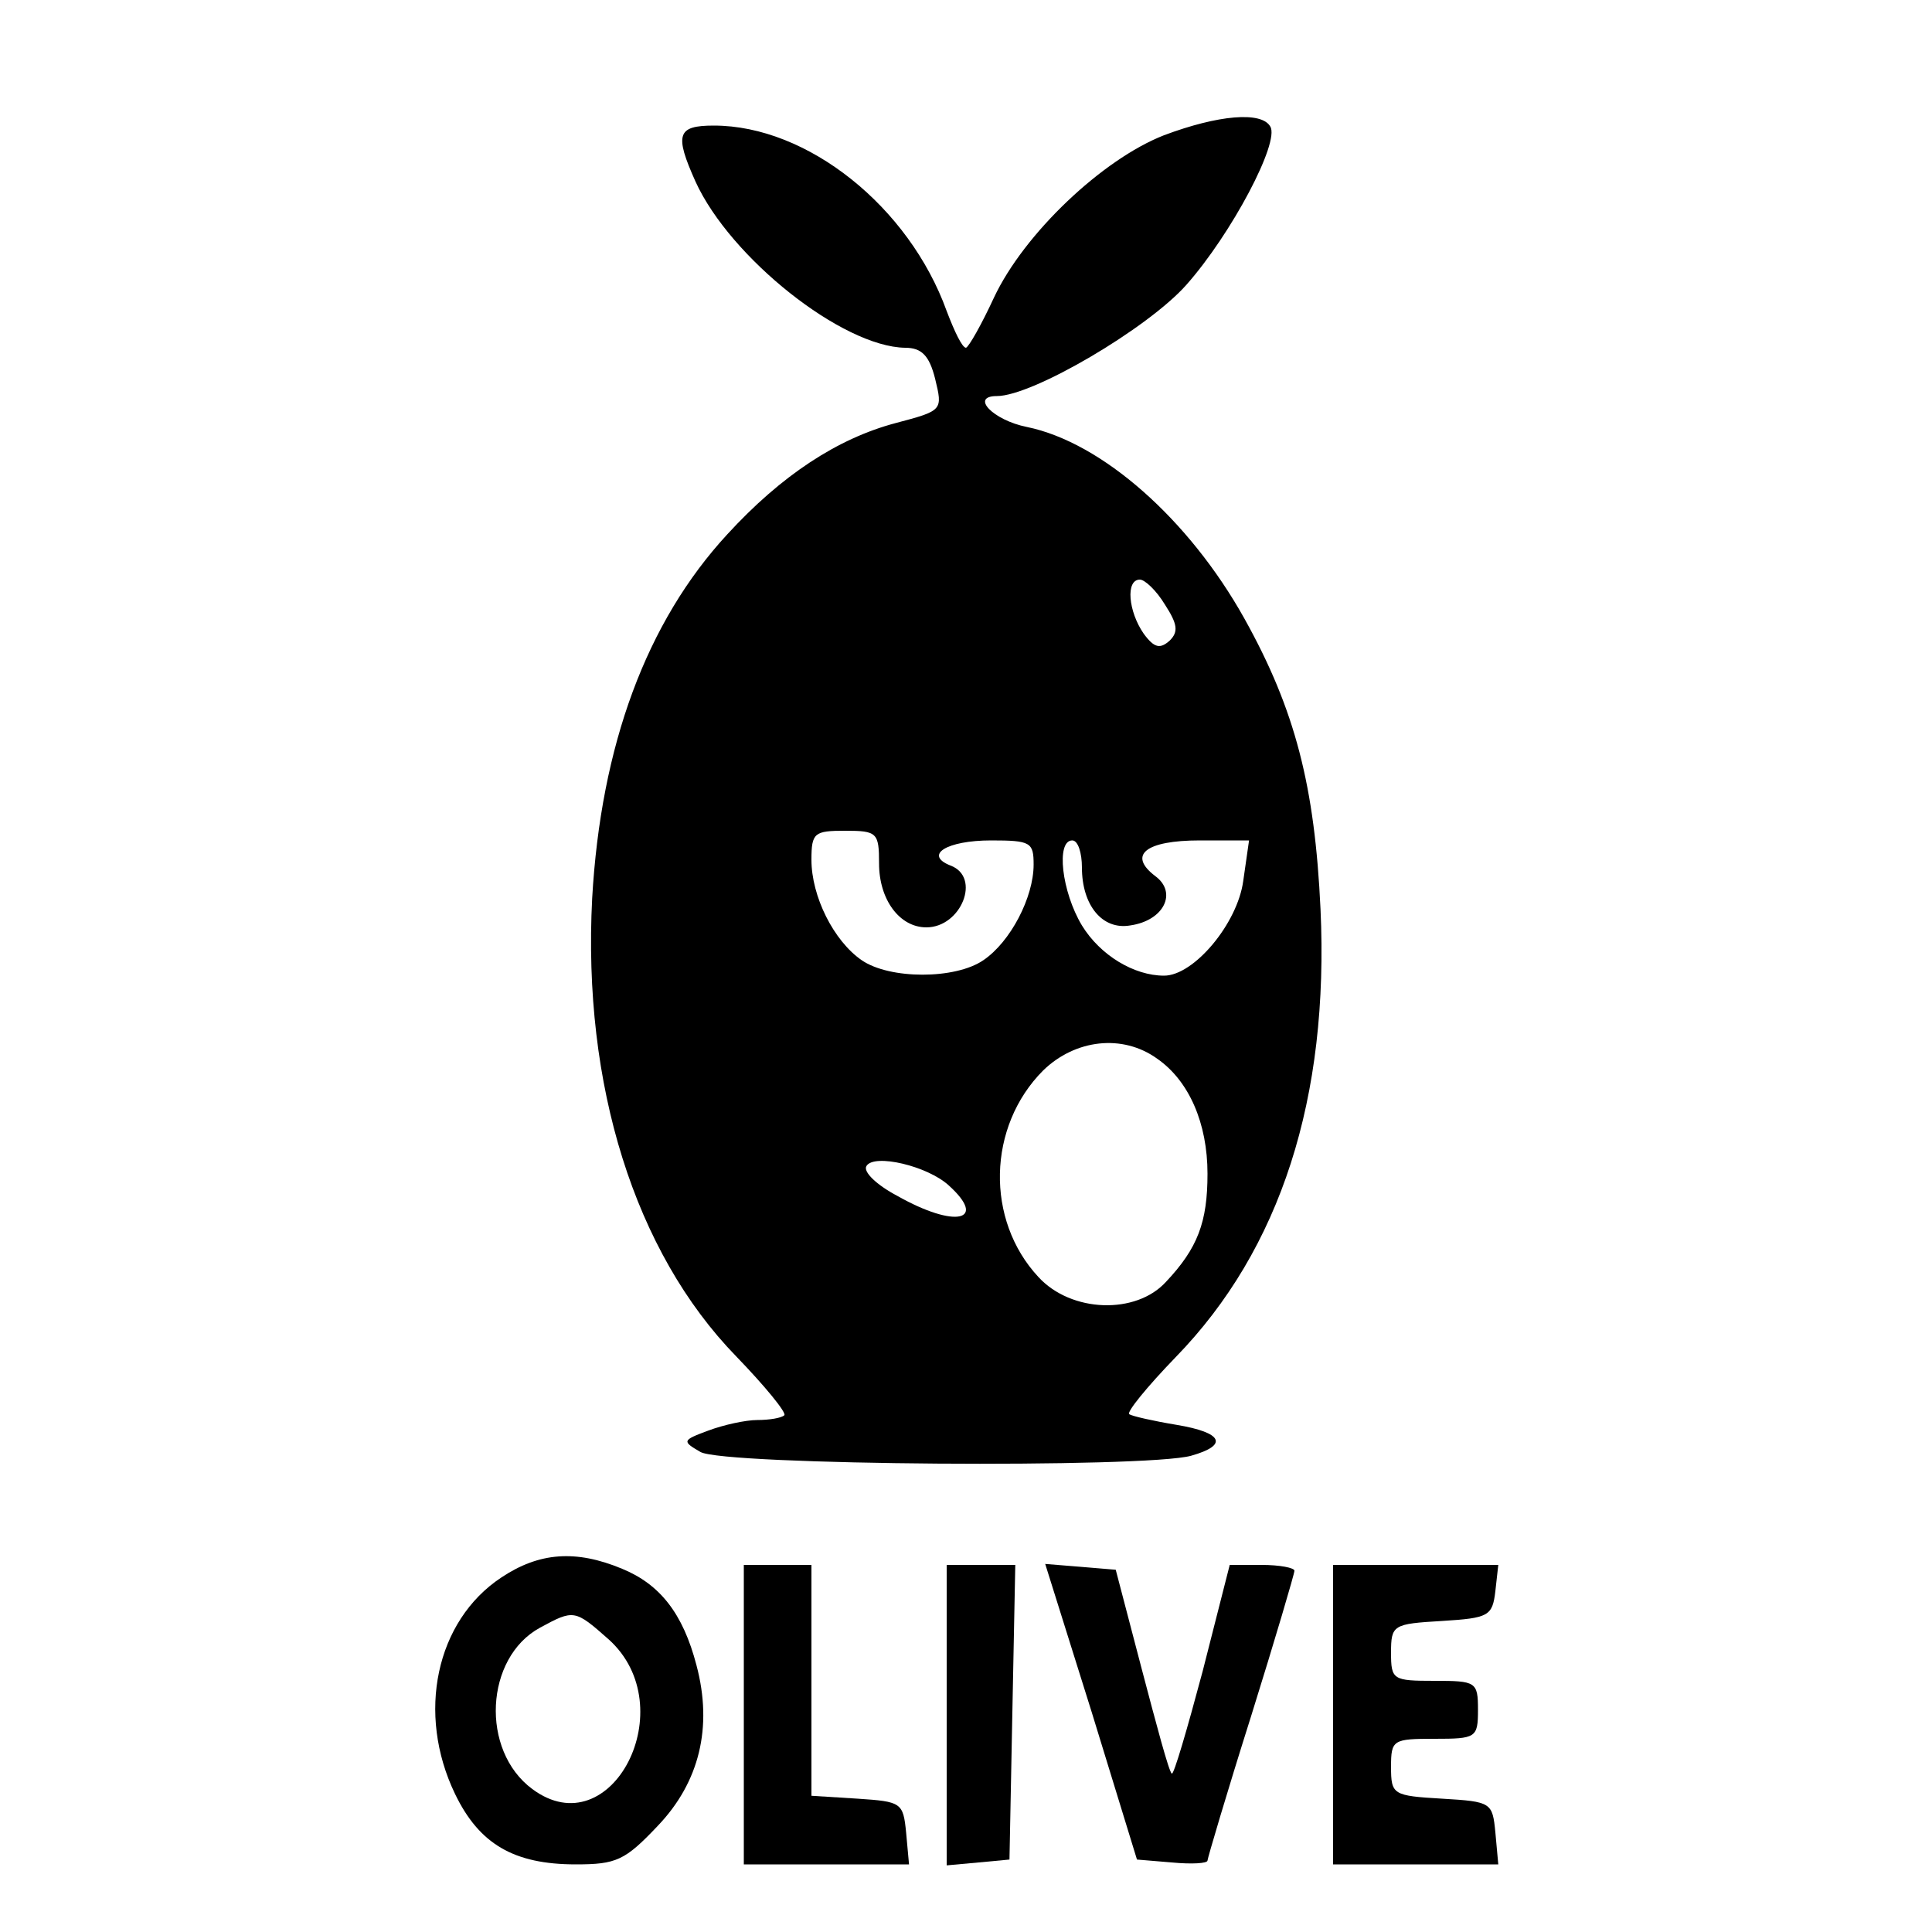
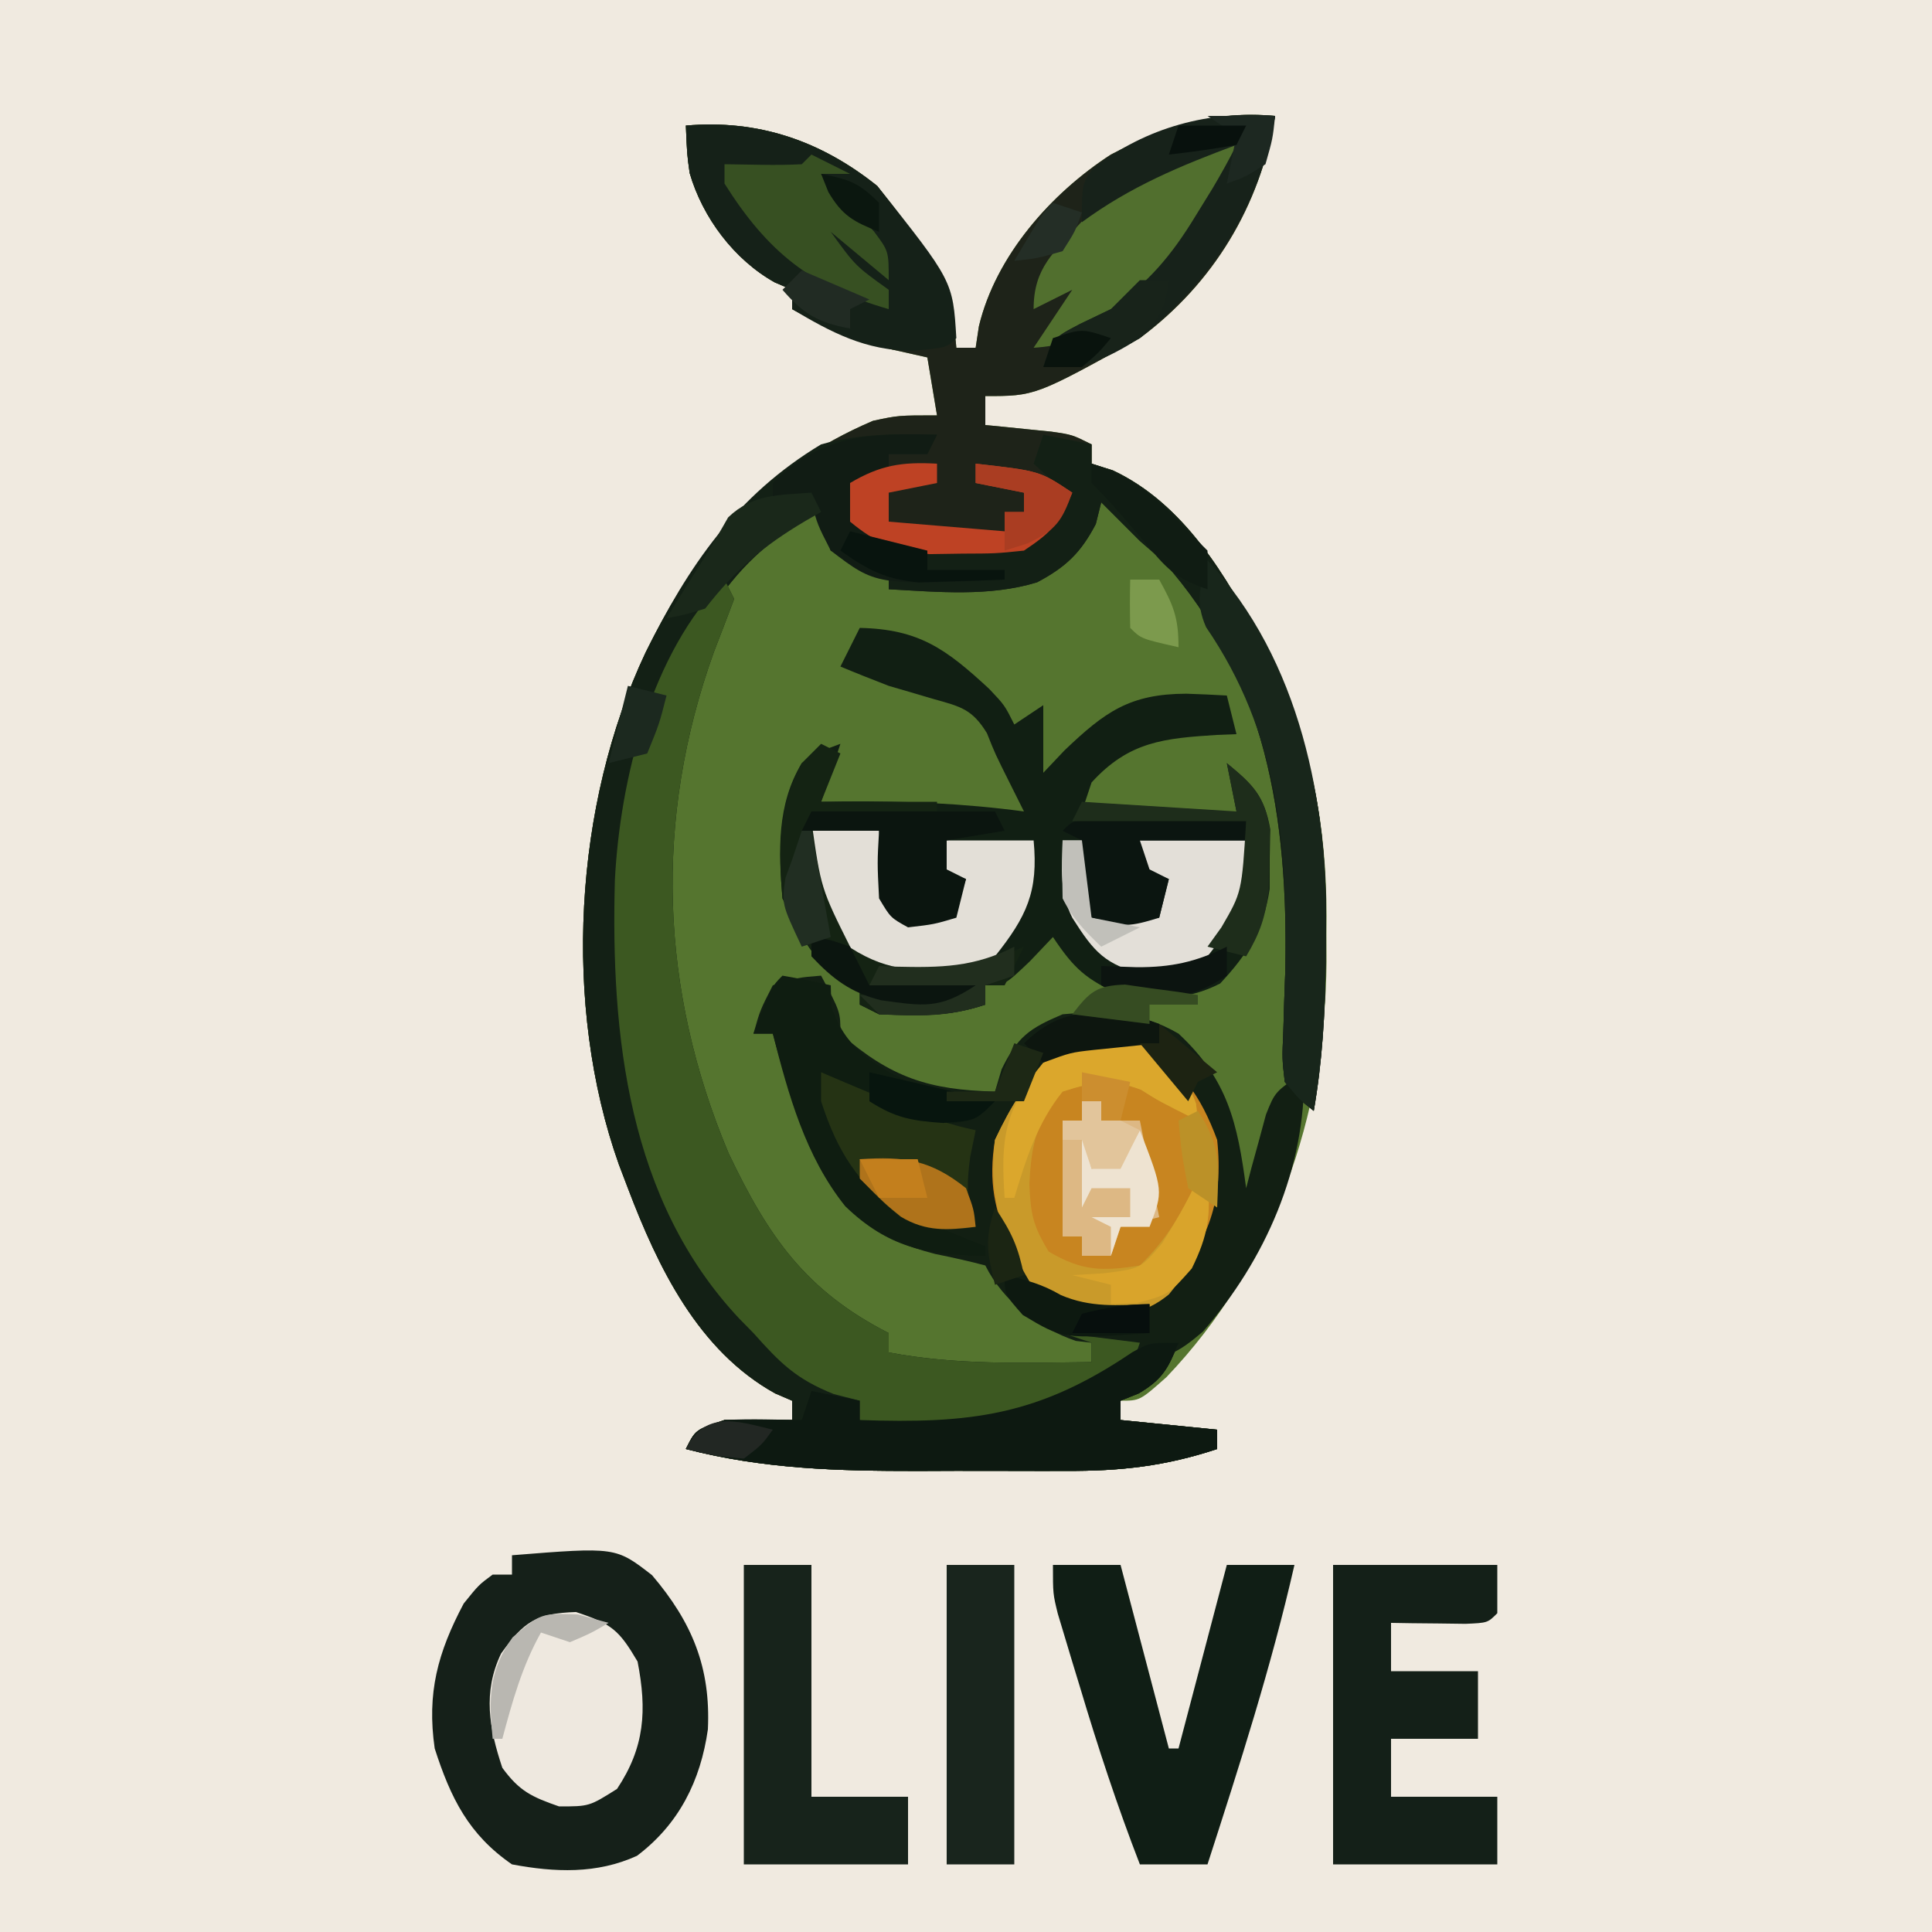
- <svg xmlns="http://www.w3.org/2000/svg" width="200px" height="200px" viewBox="0 0 200 200" version="1.1">
-   <g id="surface1">
-     <path style=" stroke:none;fill-rule:nonzero;fill:rgb(0%,0%,0%);fill-opacity:1;" d="M 120.5 14 C 114.102 16.5 106 24.199 102.898 30.801 C 101.602 33.602 100.301 35.898 100 36 C 99.602 36 98.801 34.301 98 32.199 C 94.102 21.398 83.602 13 73.898 13 C 70.102 13 69.801 13.898 72 18.801 C 75.602 26.699 87.199 35.898 93.699 36 C 95.398 36 96.199 36.801 96.801 39.199 C 97.602 42.5 97.602 42.5 92.699 43.801 C 86.699 45.398 80.898 49.199 75.301 55.301 C 66.898 64.398 62.199 77.199 61.301 93 C 60.301 112.301 65.699 129.602 76.199 140.398 C 79.199 143.5 81.398 146.199 81.199 146.5 C 80.898 146.801 79.602 147 78.398 147 C 77.199 147 74.898 147.5 73.301 148.102 C 70.602 149.102 70.602 149.199 72.5 150.301 C 74.801 151.699 118.602 152 123.301 150.699 C 127.199 149.602 126.602 148.301 121.801 147.5 C 119.398 147.102 117.199 146.602 116.898 146.398 C 116.602 146.199 118.699 143.602 121.699 140.5 C 132.602 129.301 137.602 113.602 136.699 94.102 C 136.102 81.398 134.102 73.5 128.801 64 C 123.102 53.801 114.102 45.801 106.301 44.199 C 102.801 43.5 100.398 41 103.199 41 C 106.898 41 118.801 34 122.801 29.5 C 127.5 24.199 132.5 14.699 131.5 13.102 C 130.602 11.5 126.102 11.898 120.5 14 Z M 120.602 62.602 C 121.898 64.602 122 65.398 121.102 66.301 C 120.102 67.199 119.5 67.102 118.398 65.602 C 116.801 63.301 116.5 60 118 60 C 118.5 60 119.699 61.102 120.602 62.602 Z M 91 89.398 C 91 93.102 93.102 96 95.898 96 C 99.5 96 101.602 90.801 98.398 89.602 C 95.602 88.5 98 87 102.602 87 C 106.699 87 107 87.199 107 89.5 C 107 92.898 104.602 97.5 101.801 99.398 C 98.898 101.398 92.102 101.398 89.199 99.398 C 86.301 97.398 84 92.801 84 89 C 84 86.199 84.301 86 87.5 86 C 90.801 86 91 86.199 91 89.398 Z M 112 89.801 C 112 93.699 114.102 96.301 117 95.801 C 120.5 95.301 121.898 92.398 119.602 90.699 C 116.699 88.5 118.602 87 124.199 87 L 129.301 87 L 128.699 91.199 C 128.102 95.602 123.602 101 120.5 101 C 117.398 101 113.898 98.898 112 95.801 C 109.898 92.301 109.301 87 111 87 C 111.602 87 112 88.301 112 89.801 Z M 119.801 109.602 C 123.102 111.898 125 116.301 125 121.5 C 125 126.5 124 129.199 120.699 132.699 C 117.602 136.102 110.898 135.898 107.5 132.199 C 102 126.301 102.199 116.602 108 110.801 C 111.301 107.602 116.199 107 119.801 109.602 Z M 98.199 122.699 C 102.301 126.398 98.898 127.199 92.898 123.801 C 90.801 122.699 89.301 121.301 89.699 120.699 C 90.5 119.398 96 120.699 98.199 122.699 Z M 98.199 122.699 " />
-     <path style=" stroke:none;fill-rule:nonzero;fill:rgb(0%,0%,0%);fill-opacity:1;" d="M 51.898 163.301 C 45.102 167.801 43.102 177.398 47.102 185.699 C 49.602 190.898 53.199 193 59.602 193 C 63.801 193 64.699 192.602 68.102 189 C 72.398 184.5 73.801 178.801 72.102 172.398 C 70.699 167 68.301 164 64.398 162.398 C 59.602 160.398 55.801 160.699 51.898 163.301 Z M 63 169.699 C 70.801 176.699 63.301 191.301 55.102 185.199 C 49.699 181.199 50.199 171.602 55.898 168.5 C 59.398 166.602 59.5 166.602 63 169.699 Z M 63 169.699 " />
-     <path style=" stroke:none;fill-rule:nonzero;fill:rgb(0%,0%,0%);fill-opacity:1;" d="M 77 177.5 L 77 193 L 94.102 193 L 93.801 189.699 C 93.5 186.602 93.301 186.5 88.801 186.199 L 84 185.898 L 84 162 L 77 162 Z M 77 177.5 " />
-     <path style=" stroke:none;fill-rule:nonzero;fill:rgb(0%,0%,0%);fill-opacity:1;" d="M 98 177.602 L 98 193.102 L 101.301 192.801 L 104.5 192.5 L 104.801 177.199 L 105.102 162 L 98 162 Z M 98 177.602 " />
-     <path style=" stroke:none;fill-rule:nonzero;fill:rgb(0%,0%,0%);fill-opacity:1;" d="M 113 177.199 L 117.699 192.5 L 121.301 192.801 C 123.398 193 125 192.898 125 192.602 C 125 192.398 127 185.602 129.5 177.699 C 132 169.699 134 162.898 134 162.602 C 134 162.301 132.5 162 130.602 162 L 127.301 162 L 124.5 173 C 122.898 179 121.5 183.801 121.301 183.602 C 121 183.398 119.699 178.5 118.199 172.801 L 115.5 162.5 L 111.898 162.199 L 108.199 161.898 Z M 113 177.199 " />
-     <path style=" stroke:none;fill-rule:nonzero;fill:rgb(0%,0%,0%);fill-opacity:1;" d="M 138 177.5 L 138 193 L 155.102 193 L 154.801 189.699 C 154.5 186.602 154.398 186.5 149.301 186.199 C 144.199 185.898 144 185.801 144 182.898 C 144 180.102 144.199 180 148.5 180 C 152.801 180 153 179.898 153 177 C 153 174.102 152.801 174 148.5 174 C 144.199 174 144 173.898 144 171.102 C 144 168.199 144.199 168.102 149.301 167.801 C 154.102 167.5 154.5 167.301 154.801 164.699 L 155.102 162 L 138 162 Z M 138 177.5 " />
-   </g>
+ <svg xmlns="http://www.w3.org/2000/svg" version="1.1" width="200" height="200">
+   <path d="M0 0 C66 0 132 0 200 0 C200 66 200 132 200 200 C134 200 68 200 0 200 C0 134 0 68 0 0 Z " fill="#F0EAE0" transform="translate(0,0)" />
+   <path d="M0 0 C-1.577 9.347 -6.387 17.335 -14 23 C-24.833 29 -24.833 29 -30 29 C-30 29.99 -30 30.98 -30 32 C-29.06 32.091 -29.06 32.091 -28.102 32.184 C-27.284 32.267 -26.467 32.351 -25.625 32.438 C-24.813 32.519 -24.001 32.6 -23.164 32.684 C-21 33 -21 33 -19 34 C-19 34.66 -19 35.32 -19 36 C-18.278 36.227 -17.556 36.454 -16.812 36.688 C-9.51 40.096 -4.949 47.664 -1.438 54.625 C-0.859 55.752 -0.28 56.878 0.316 58.039 C4.256 66.737 5.471 75.144 5.312 84.625 C5.316 85.597 5.319 86.569 5.322 87.57 C5.205 103.445 -0.174 118.975 -11.25 130.562 C-14 133 -14 133 -16 133 C-16 133.66 -16 134.32 -16 135 C-12.7 135.33 -9.4 135.66 -6 136 C-6 136.66 -6 137.32 -6 138 C-11.358 139.78 -16.018 140.295 -21.645 140.266 C-22.454 140.268 -23.264 140.269 -24.099 140.271 C-25.804 140.273 -27.509 140.269 -29.214 140.261 C-31.795 140.25 -34.375 140.261 -36.955 140.273 C-45.225 140.279 -52.939 140.088 -61 138 C-60 136 -60 136 -57 135 C-54.667 134.96 -52.333 134.956 -50 135 C-50 134.34 -50 133.68 -50 133 C-50.579 132.751 -51.158 132.502 -51.754 132.246 C-59.74 127.816 -63.887 119.191 -67 111 C-67.308 110.19 -67.616 109.381 -67.934 108.547 C-73.794 92.06 -72.59 71.265 -65.172 55.555 C-59.773 44.635 -53.182 36.485 -41.625 31.562 C-39 31 -39 31 -35 31 C-35.495 28.03 -35.495 28.03 -36 25 C-37.196 24.732 -38.392 24.464 -39.625 24.188 C-43.379 23.259 -46.601 21.87 -50 20 C-50 19.34 -50 18.68 -50 18 C-50.891 17.619 -50.891 17.619 -51.801 17.23 C-55.997 14.882 -59.262 10.539 -60.605 5.918 C-60.875 4 -60.875 4 -61 1 C-53.525 0.35 -47.054 2.556 -41.188 7.25 C-37.011 12.501 -33.517 17.109 -33 24 C-32.34 24 -31.68 24 -31 24 C-30.889 23.267 -30.778 22.533 -30.664 21.777 C-28.921 14.487 -23.207 8.02 -17 4 C-11.31 1.054 -6.408 -0.557 0 0 Z " fill="#55752F" transform="translate(132,12)" />
+   <path d="M0 0 C-1.577 9.347 -6.387 17.335 -14 23 C-24.833 29 -24.833 29 -30 29 C-30 29.99 -30 30.98 -30 32 C-29.06 32.091 -29.06 32.091 -28.102 32.184 C-27.284 32.267 -26.467 32.351 -25.625 32.438 C-24.813 32.519 -24.001 32.6 -23.164 32.684 C-21 33 -21 33 -19 34 C-19 34.66 -19 35.32 -19 36 C-18.278 36.227 -17.556 36.454 -16.812 36.688 C-9.51 40.096 -4.949 47.664 -1.438 54.625 C-0.859 55.752 -0.28 56.878 0.316 58.039 C4.284 66.803 5.452 75.2 5.25 84.75 C5.245 85.739 5.24 86.727 5.234 87.746 C5.179 92.924 4.884 97.897 4 103 C2.51 101.827 2.51 101.827 1 100 C0.723 97.603 0.723 97.603 0.848 94.766 C0.878 93.724 0.909 92.682 0.941 91.608 C0.981 90.5 1.021 89.392 1.062 88.25 C1.331 72.703 -0.852 58.118 -11.625 46.062 C-12.409 45.382 -13.193 44.701 -14 44 C-15.333 42.667 -16.667 41.333 -18 40 C-18.278 41.114 -18.278 41.114 -18.562 42.25 C-20.125 45.238 -21.667 46.705 -24.648 48.285 C-29.608 49.793 -34.877 49.277 -40 49 C-40 48.34 -40 47.68 -40 47 C-40.969 46.752 -41.939 46.505 -42.938 46.25 C-44.453 45.631 -44.453 45.631 -46 45 C-46.691 42.922 -46.691 42.922 -47 41 C-56.671 45.49 -60.423 53.906 -64.391 63.289 C-69.883 79.497 -68.464 98.664 -61.574 114.219 C-60.17 116.918 -58.673 119.46 -57 122 C-56.611 122.603 -56.221 123.207 -55.82 123.828 C-52.516 128.341 -47.899 130.588 -43 133 C-43 133.66 -43 134.32 -43 135 C-31.518 135.399 -24.491 134.561 -14.797 127.988 C-13 127 -13 127 -10 127 C-11.049 129.622 -11.649 130.794 -14.125 132.25 C-14.744 132.498 -15.363 132.745 -16 133 C-16 133.66 -16 134.32 -16 135 C-12.7 135.33 -9.4 135.66 -6 136 C-6 136.66 -6 137.32 -6 138 C-11.358 139.78 -16.018 140.295 -21.645 140.266 C-22.454 140.268 -23.264 140.269 -24.099 140.271 C-25.804 140.273 -27.509 140.269 -29.214 140.261 C-31.795 140.25 -34.375 140.261 -36.955 140.273 C-45.225 140.279 -52.939 140.088 -61 138 C-60 136 -60 136 -57 135 C-54.667 134.96 -52.333 134.956 -50 135 C-50 134.34 -50 133.68 -50 133 C-50.579 132.751 -51.158 132.502 -51.754 132.246 C-59.74 127.816 -63.887 119.191 -67 111 C-67.308 110.19 -67.616 109.381 -67.934 108.547 C-73.794 92.06 -72.59 71.265 -65.172 55.555 C-59.773 44.635 -53.182 36.485 -41.625 31.562 C-39 31 -39 31 -35 31 C-35.495 28.03 -35.495 28.03 -36 25 C-37.196 24.732 -38.392 24.464 -39.625 24.188 C-43.379 23.259 -46.601 21.87 -50 20 C-50 19.34 -50 18.68 -50 18 C-50.891 17.619 -50.891 17.619 -51.801 17.23 C-55.997 14.882 -59.262 10.539 -60.605 5.918 C-60.875 4 -60.875 4 -61 1 C-53.525 0.35 -47.054 2.556 -41.188 7.25 C-37.011 12.501 -33.517 17.109 -33 24 C-32.34 24 -31.68 24 -31 24 C-30.889 23.267 -30.778 22.533 -30.664 21.777 C-28.921 14.487 -23.207 8.02 -17 4 C-11.31 1.054 -6.408 -0.557 0 0 Z " fill="#1E2319" transform="translate(132,12)" />
+   <path d="M0 0 C0.33 0.66 0.66 1.32 1 2 C0.308 3.835 -0.388 5.668 -1.098 7.496 C-7.334 24.801 -6.685 42.495 0.426 59.387 C4.529 68.006 8.404 73.618 17 78 C17 78.66 17 79.32 17 80 C23.968 81.327 30.93 81.088 38 81 C38 80.34 38 79.68 38 79 C37.464 78.938 36.928 78.876 36.375 78.812 C32.47 77.477 28.868 74.737 27 71 C25.285 70.547 23.552 70.162 21.812 69.812 C15.956 68.301 13.104 66.145 10 61 C7.73 56.461 6.296 51.883 5 47 C4.34 47 3.68 47 3 47 C3.688 44.562 3.688 44.562 5 42 C7.625 41.188 7.625 41.188 10 41 C12 44.75 12 44.75 12 47 C17.205 51.541 21.142 52.829 28 53 C28.227 52.237 28.454 51.474 28.688 50.688 C30.334 47.316 31.559 46.453 35 45 C39.503 44.598 43.055 44.716 47 47 C52.088 51.733 53.102 56.222 54 63 C54.182 62.301 54.364 61.603 54.551 60.883 C54.802 59.973 55.054 59.063 55.312 58.125 C55.556 57.22 55.8 56.315 56.051 55.383 C57 53 57 53 60 51 C60.161 60.957 56.014 70.386 49.516 77.855 C47.034 79.971 46.068 80.425 43 81 C41.307 81.955 39.641 82.959 38 84 C32.715 87.352 29.187 88.14 22.938 88.125 C21.895 88.128 20.852 88.13 19.777 88.133 C17 88 17 88 14 87 C14 86.34 14 85.68 14 85 C13.113 84.773 12.226 84.546 11.312 84.312 C7.44 82.778 5.758 81.103 3 78 C2.515 77.506 2.031 77.013 1.531 76.504 C-9.985 64.253 -11.787 47.177 -11.348 31.105 C-10.811 20.701 -7.607 7.607 0 0 Z " fill="#121F13" transform="translate(75,60)" />
+   <path d="M0 0 C6.139 0.128 8.936 2.182 13.398 6.309 C15 8 15 8 16 10 C16.99 9.34 17.98 8.68 19 8 C19 10.31 19 12.62 19 15 C19.722 14.237 20.444 13.474 21.188 12.688 C25.39 8.672 27.961 6.831 33.812 6.812 C35.209 6.86 36.605 6.918 38 7 C38.495 8.98 38.495 8.98 39 11 C38.004 11.039 38.004 11.039 36.988 11.078 C31.514 11.43 27.883 11.741 24 16 C23.67 16.99 23.34 17.98 23 19 C28.28 19 33.56 19 39 19 C38.67 17.35 38.34 15.7 38 14 C40.671 16.205 41.89 17.37 42.496 20.84 C42.477 21.862 42.457 22.884 42.438 23.938 C42.436 24.957 42.435 25.977 42.434 27.027 C41.831 31.157 40.124 33.792 37.312 36.812 C33.92 38.554 30.692 38.551 27 38 C23.414 36.363 22.207 35.31 20 32 C19.216 32.825 18.433 33.65 17.625 34.5 C15 37 15 37 13 37 C13 37.66 13 38.32 13 39 C9.108 40.297 6.106 40.13 2 40 C1.34 39.67 0.68 39.34 0 39 C0 38.34 0 37.68 0 37 C-0.598 36.773 -1.196 36.546 -1.812 36.312 C-5.128 34.323 -6.314 31.373 -8 28 C-8.411 23.133 -8.597 18.286 -6 14 C-3.875 12.688 -3.875 12.688 -2 12 C-2.66 13.98 -3.32 15.96 -4 18 C-3.238 17.988 -2.476 17.977 -1.691 17.965 C4.638 17.91 10.726 18.163 17 19 C16.546 18.093 16.093 17.185 15.625 16.25 C14 13 14 13 13.168 10.898 C11.641 8.416 10.459 8.148 7.688 7.375 C6.489 7.021 6.489 7.021 5.266 6.66 C4.518 6.442 3.77 6.224 3 6 C1.326 5.351 -0.345 4.694 -2 4 C-1.34 2.68 -0.68 1.36 0 0 Z " fill="#111F13" transform="translate(89,65)" />
+   <path d="M0 0 C-0.33 0.66 -0.66 1.32 -1 2 C-2.32 2 -3.64 2 -5 2 C-5 2.66 -5 3.32 -5 4 C-6.32 4.33 -7.64 4.66 -9 5 C-8.219 7.496 -8.219 7.496 -7 10 C-3.68 11.107 -1.057 11.202 2.438 11.25 C3.571 11.276 4.704 11.302 5.871 11.328 C9.252 10.974 10.632 10.397 13 8 C13.226 5.876 13.226 5.876 11.5 4.375 C11.005 3.921 10.51 3.467 10 3 C10.33 2.01 10.66 1.02 11 0 C13.475 0.495 13.475 0.495 16 1 C16 1.66 16 2.32 16 3 C16.722 3.227 17.444 3.454 18.188 3.688 C25.49 7.096 30.051 14.664 33.562 21.625 C34.141 22.752 34.72 23.878 35.316 25.039 C39.284 33.803 40.452 42.2 40.25 51.75 C40.245 52.739 40.24 53.727 40.234 54.746 C40.179 59.924 39.884 64.897 39 70 C37.51 68.827 37.51 68.827 36 67 C35.723 64.603 35.723 64.603 35.848 61.766 C35.878 60.724 35.909 59.682 35.941 58.608 C35.981 57.5 36.021 56.392 36.062 55.25 C36.331 39.703 34.148 25.118 23.375 13.062 C22.591 12.382 21.808 11.701 21 11 C19.667 9.667 18.333 8.333 17 7 C16.722 8.114 16.722 8.114 16.438 9.25 C14.875 12.238 13.333 13.705 10.352 15.285 C5.392 16.793 0.123 16.277 -5 16 C-5 15.34 -5 14.68 -5 14 C-5.969 13.752 -6.939 13.505 -7.938 13.25 C-8.948 12.838 -9.959 12.425 -11 12 C-11.691 9.922 -11.691 9.922 -12 8 C-21.671 12.49 -25.423 20.906 -29.391 30.289 C-34.883 46.497 -33.464 65.664 -26.574 81.219 C-25.17 83.918 -23.673 86.46 -22 89 C-21.611 89.603 -21.221 90.207 -20.82 90.828 C-17.516 95.341 -12.899 97.588 -8 100 C-8 100.66 -8 101.32 -8 102 C3.482 102.399 10.509 101.561 20.203 94.988 C22 94 22 94 25 94 C23.951 96.622 23.351 97.794 20.875 99.25 C20.256 99.498 19.637 99.745 19 100 C19 100.66 19 101.32 19 102 C22.3 102.33 25.6 102.66 29 103 C29 103.66 29 104.32 29 105 C23.642 106.78 18.982 107.295 13.355 107.266 C12.546 107.268 11.736 107.269 10.901 107.271 C9.196 107.273 7.491 107.269 5.786 107.261 C3.205 107.25 0.625 107.261 -1.955 107.273 C-10.225 107.279 -17.939 107.088 -26 105 C-25 103 -25 103 -22 102 C-19.667 101.96 -17.333 101.956 -15 102 C-15 101.34 -15 100.68 -15 100 C-15.579 99.751 -16.158 99.502 -16.754 99.246 C-24.74 94.816 -28.887 86.191 -32 78 C-32.308 77.19 -32.616 76.381 -32.934 75.547 C-38.794 59.06 -37.59 38.265 -30.172 22.555 C-25.744 13.598 -20.765 6.273 -12 1 C-7.98 -0.126 -4.163 -0.099 0 0 Z " fill="#132015" transform="translate(97,45)" />
+   <path d="M0 0 C10.737 -0.86 10.737 -0.86 14.5 2.062 C18.661 6.951 20.578 11.633 20.281 18.02 C19.525 23.345 17.288 27.834 12.941 31.113 C8.776 33.016 4.427 32.831 0 32 C-4.486 28.916 -6.349 25.127 -8 20 C-8.826 14.263 -7.688 10.077 -5 5 C-3.438 3.062 -3.438 3.062 -2 2 C-1.34 2 -0.68 2 0 2 C0 1.34 0 0.68 0 0 Z " fill="#152019" transform="translate(53,161)" />
+   <path d="M0 0 C0.33 0.66 0.66 1.32 1 2 C0.308 3.835 -0.388 5.668 -1.098 7.496 C-7.334 24.801 -6.685 42.495 0.426 59.387 C4.529 68.006 8.404 73.618 17 78 C17 78.66 17 79.32 17 80 C23.968 81.327 30.93 81.088 38 81 C38 80.34 38 79.68 38 79 C37.01 78.67 36.02 78.34 35 78 C37.64 78.33 40.28 78.66 43 79 C41.79 82.63 40.964 82.877 37.688 84.625 C36.908 85.05 36.128 85.476 35.324 85.914 C31.114 87.881 27.578 88.137 22.938 88.125 C21.895 88.128 20.852 88.13 19.777 88.133 C17 88 17 88 14 87 C14 86.34 14 85.68 14 85 C13.113 84.773 12.226 84.546 11.312 84.312 C7.44 82.778 5.758 81.103 3 78 C2.515 77.506 2.031 77.013 1.531 76.504 C-9.985 64.253 -11.787 47.177 -11.348 31.105 C-10.811 20.701 -7.607 7.607 0 0 Z " fill="#3C5821" transform="translate(75,60)" />
+   <path d="M0 0 C4.274 2.525 6.278 5.377 8 10 C8.683 16.378 7.062 20.275 3.25 25.312 C0.139 27.646 -2.138 27.932 -6 28 C-9.823 26.666 -11.406 24.683 -13.312 21.25 C-15.069 17.305 -15.699 14.347 -15 10 C-11.601 2.878 -8.403 -0.869 0 0 Z " fill="#C88520" transform="translate(118,108)" />
+   <path d="M0 0 C5.61 0 11.22 0 17 0 C17 1.65 17 3.3 17 5 C16 6 16 6 13.715 6.098 C12.34 6.08 12.34 6.08 10.938 6.062 C10.018 6.053 9.099 6.044 8.152 6.035 C7.442 6.024 6.732 6.012 6 6 C6 7.65 6 9.3 6 11 C8.97 11 11.94 11 15 11 C15 13.31 15 15.62 15 18 C12.03 18 9.06 18 6 18 C6 19.98 6 21.96 6 24 C9.63 24 13.26 24 17 24 C17 26.31 17 28.62 17 31 C11.39 31 5.78 31 0 31 C0 20.77 0 10.54 0 0 Z " fill="#142018" transform="translate(138,162)" />
+   <path d="M0 0 C2.31 0 4.62 0 7 0 C8.65 6.27 10.3 12.54 12 19 C12.33 19 12.66 19 13 19 C15.475 9.595 15.475 9.595 18 0 C20.31 0 22.62 0 25 0 C22.605 10.527 19.318 20.735 16 31 C13.69 31 11.38 31 9 31 C6.661 24.966 4.665 18.886 2.812 12.688 C2.54 11.795 2.267 10.902 1.986 9.982 C1.729 9.126 1.472 8.269 1.207 7.387 C0.975 6.615 0.742 5.844 0.503 5.05 C0 3 0 3 0 0 Z " fill="#101E15" transform="translate(109,162)" />
+   <path d="M0 0 C7.475 -0.65 13.946 1.556 19.812 6.25 C27.642 16.093 27.642 16.093 28 22 C27 23 27 23 23.438 23.312 C18.6 23.286 15.086 21.434 11 19 C11 18.34 11 17.68 11 17 C10.109 16.619 10.109 16.619 9.199 16.23 C5.003 13.882 1.738 9.539 0.395 4.918 C0.125 3 0.125 3 0 0 Z " fill="#152118" transform="translate(71,13)" />
+   <path d="M0 0 C-1.049 2.622 -1.649 3.794 -4.125 5.25 C-5.053 5.621 -5.053 5.621 -6 6 C-6 6.66 -6 7.32 -6 8 C-2.7 8.33 0.6 8.66 4 9 C4 9.66 4 10.32 4 11 C-1.358 12.78 -6.018 13.295 -11.645 13.266 C-12.454 13.268 -13.264 13.269 -14.099 13.271 C-15.804 13.273 -17.509 13.269 -19.214 13.261 C-21.795 13.25 -24.375 13.261 -26.955 13.273 C-35.225 13.279 -42.939 13.088 -51 11 C-50 9 -50 9 -47 8 C-45.606 7.933 -44.208 7.915 -42.812 7.938 C-40.925 7.968 -40.925 7.968 -39 8 C-38.67 7.01 -38.34 6.02 -38 5 C-36.35 5.33 -34.7 5.66 -33 6 C-33 6.66 -33 7.32 -33 8 C-21.518 8.399 -14.491 7.561 -4.797 0.988 C-3 0 -3 0 0 0 Z " fill="#0D1911" transform="translate(122,139)" />
+   <path d="M0 0 C2.31 0 4.62 0 7 0 C7 7.92 7 15.84 7 24 C10.3 24 13.6 24 17 24 C17 26.31 17 28.62 17 31 C11.39 31 5.78 31 0 31 C0 20.77 0 10.54 0 0 Z " fill="#17231B" transform="translate(77,162)" />
+   <path d="M0 0 C3.722 1.241 4.441 1.847 6.375 5.125 C7.361 10.178 7.119 14.01 4.25 18.312 C1.375 20.125 1.375 20.125 -1.75 20.125 C-4.609 19.13 -5.863 18.536 -7.625 16.125 C-8.98 12.061 -9.67 8.314 -7.754 4.301 C-5.381 0.964 -4.099 0.141 0 0 Z " fill="#EEE8DF" transform="translate(59.625,166.875)" />
+   <path d="M0 0 C2.31 0 4.62 0 7 0 C7.124 1.114 7.247 2.228 7.375 3.375 C7.647 7.031 7.647 7.031 10 9 C12.603 8.68 12.603 8.68 15 8 C15.33 7.01 15.66 6.02 16 5 C15.01 4.67 14.02 4.34 13 4 C13 3.01 13 2.02 13 1 C16.3 1 19.6 1 23 1 C23.504 6.295 22.288 8.867 19 13 C14.973 15.685 11.732 15.682 7 15 C3.529 12.932 1.223 10.891 0 7 C-0.078 4.668 -0.09 2.332 0 0 Z " fill="#E3DFD7" transform="translate(84,86)" />
+   <path d="M0 0 C2.31 0 4.62 0 7 0 C7 10.23 7 20.46 7 31 C4.69 31 2.38 31 0 31 C0 20.77 0 10.54 0 0 Z " fill="#19251D" transform="translate(98,162)" />
+   <path d="M0 0 C2.984 1.816 4.617 2.938 5.812 6.25 C5.874 6.827 5.936 7.405 6 8 C2 6 2 6 0.125 4.812 C-2.977 3.626 -4.864 3.999 -8 5 C-10.764 7.948 -11.238 10.649 -11.438 14.562 C-11.314 17.654 -11.086 18.859 -9.438 21.562 C-6.017 23.58 -3.901 23.627 0 23 C2.74 20.334 4.454 17.479 6 14 C6.33 14 6.66 14 7 14 C7.503 19.286 6.347 21.91 3 26 C0.397 28.138 -1.746 28.13 -5 27.938 C-8.192 27.433 -8.916 27.079 -11.375 24.75 C-14.368 19.684 -15.709 15.976 -15 10 C-11.64 2.867 -8.372 -0.866 0 0 Z " fill="#C99A2A" transform="translate(118,108)" />
+   <path d="M0 0 C1.675 0.286 3.344 0.618 5 1 C5.021 1.722 5.041 2.444 5.062 3.188 C6.462 7.387 9.124 9.044 13 11 C15.972 11.914 18.928 12.533 22 13 C20 15 20 15 16.875 15.375 C12.195 14.922 9.013 13.335 5 11 C6.602 17.452 8.217 21.219 14 25 C16.308 26.145 18.586 27.083 21 28 C21 28.33 21 28.66 21 29 C14.981 28.973 10.901 28.12 6.5 23.871 C2.376 18.727 0.607 12.296 -1 6 C-1.66 6 -2.32 6 -3 6 C-1.125 1.125 -1.125 1.125 0 0 Z " fill="#0F1D11" transform="translate(81,101)" />
+   <path d="M0 0 C-2.066 8.263 -7.275 14.047 -14.098 18.879 C-16.365 20.215 -18.371 20.836 -21 21 C-19.02 18.03 -19.02 18.03 -17 15 C-18.98 15.99 -18.98 15.99 -21 17 C-21 12.695 -18.886 11.102 -16.078 8.004 C-11.635 3.72 -6.335 0 0 0 Z " fill="#516F2E" transform="translate(128,15)" />
+   <path d="M0 0 C9.597 10.308 12.538 25.148 12.25 38.75 C12.245 39.739 12.24 40.727 12.234 41.746 C12.179 46.924 11.884 51.897 11 57 C9.51 55.827 9.51 55.827 8 54 C7.723 51.603 7.723 51.603 7.848 48.766 C7.878 47.723 7.909 46.681 7.941 45.607 C7.981 44.499 8.021 43.392 8.062 42.25 C8.293 29.368 7.363 17.894 -0.145 6.93 C-1.3 4.323 -0.758 2.687 0 0 Z " fill="#18261B" transform="translate(125,58)" />
+   <path d="M0 0 C-1.615 9.569 -6.557 16.902 -14 23 C-17.88 25.387 -19.414 26 -24 26 C-23 23 -23 23 -20.25 21.562 C-19.177 21.047 -18.105 20.531 -17 20 C-13.091 17.235 -10.734 14.453 -8.25 10.375 C-7.657 9.413 -7.064 8.452 -6.453 7.461 C-5.59 6 -4.759 4.518 -4 3 C-9.797 5.154 -15.008 7.322 -20 11 C-20 7 -20 7 -18.797 5.387 C-13.329 1.167 -6.795 -0.591 0 0 Z " fill="#17221A" transform="translate(132,12)" />
+   <path d="M0 0 C0.66 0 1.32 0 2 0 C2.33 2.64 2.66 5.28 3 8 C5.31 8 7.62 8 10 8 C10.33 6.68 10.66 5.36 11 4 C10.01 3.67 9.02 3.34 8 3 C8 2.01 8 1.02 8 0 C11.63 0 15.26 0 19 0 C19.504 5.295 18.288 7.867 15 12 C12 14 12 14 8.562 13.938 C4.354 12.83 3.29 11.611 1 8 C-0.354 5.291 -0.065 2.991 0 0 Z " fill="#E3DFD8" transform="translate(110,87)" />
+   <path d="M0 0 C0.66 0.33 1.32 0.66 2 1 C1.34 2.65 0.68 4.3 0 6 C3.96 6 7.92 6 12 6 C12 6.33 12 6.66 12 7 C5.565 7.495 5.565 7.495 -1 8 C-0.018 14.957 -0.018 14.957 3.062 21.125 C7.127 23.719 10.305 23.651 15 23 C18.415 22.115 18.415 22.115 21 21 C20.34 22.32 19.68 23.64 19 25 C18.34 25 17.68 25 17 25 C17 25.66 17 26.32 17 27 C13.108 28.297 10.106 28.13 6 28 C5.34 27.67 4.68 27.34 4 27 C4 26.34 4 25.68 4 25 C3.402 24.773 2.804 24.546 2.188 24.312 C-1.128 22.323 -2.314 19.373 -4 16 C-4.42 11.024 -4.441 6.475 -2 2 C-1.34 1.34 -0.68 0.68 0 0 Z " fill="#142313" transform="translate(85,77)" />
+   <path d="M0 0 C0.82 0.349 1.64 0.699 2.484 1.059 C3.562 1.514 4.64 1.969 5.75 2.438 C7.351 3.116 7.351 3.116 8.984 3.809 C11.341 4.74 13.53 5.478 16 6 C15.722 7.361 15.722 7.361 15.438 8.75 C15.043 11.683 15.053 13.264 16 16 C12.987 16.441 10.818 16.482 8.148 14.91 C3.818 11.437 1.691 8.271 0 3 C0 2.01 0 1.02 0 0 Z " fill="#253314" transform="translate(85,111)" />
+   <path d="M0 0 C1.32 0.66 2.64 1.32 4 2 C3.01 2 2.02 2 1 2 C1.505 2.543 2.011 3.085 2.531 3.645 C3.181 4.36 3.831 5.075 4.5 5.812 C5.15 6.52 5.799 7.228 6.469 7.957 C8 10 8 10 8 13 C6.02 11.35 4.04 9.7 2 8 C4.546 11.524 4.546 11.524 8 14 C8 14.66 8 15.32 8 16 C-0.1 13.686 -4.595 9.997 -9 3 C-9 2.34 -9 1.68 -9 1 C-7.701 1.021 -6.401 1.041 -5.062 1.062 C-3.708 1.084 -2.352 1.071 -1 1 C-0.67 0.67 -0.34 0.34 0 0 Z " fill="#375022" transform="translate(84,16)" />
+   <path d="M0 0 C1.32 0 2.64 0 4 0 C4 0.66 4 1.32 4 2 C4.66 2 5.32 2 6 2 C6.66 5.3 7.32 8.6 8 12 C6.68 12.33 5.36 12.66 4 13 C3.67 13.99 3.34 14.98 3 16 C2.01 16 1.02 16 0 16 C0 15.34 0 14.68 0 14 C-0.66 14 -1.32 14 -2 14 C-2 10.04 -2 6.08 -2 2 C-1.34 2 -0.68 2 0 2 C0 1.34 0 0.68 0 0 Z " fill="#DDB884" transform="translate(112,114)" />
+   <path d="M0 0 C-0.33 0.66 -0.66 1.32 -1 2 C-2.32 2 -3.64 2 -5 2 C-5 2.66 -5 3.32 -5 4 C-6.32 4.33 -7.64 4.66 -9 5 C-8.439 7.49 -8.439 7.49 -7 10 C-3.97 11.372 -3.97 11.372 -1 12 C-1 12.66 -1 13.32 -1 14 C1.64 14 4.28 14 7 14 C7 14.33 7 14.66 7 15 C-6.307 15.581 -6.307 15.581 -11 12 C-12.375 9.312 -12.375 9.312 -13 7 C-14.32 7.33 -15.64 7.66 -17 8 C-17 7.01 -17 6.02 -17 5 C-11.914 -0.086 -6.89 -0.164 0 0 Z " fill="#111C14" transform="translate(97,45)" />
+   <path d="M0 0 C6.27 0 12.54 0 19 0 C19.33 0.66 19.66 1.32 20 2 C18.02 2.33 16.04 2.66 14 3 C14 3.99 14 4.98 14 6 C14.66 6.33 15.32 6.66 16 7 C15.67 8.32 15.34 9.64 15 11 C12.688 11.688 12.688 11.688 10 12 C8.188 11 8.188 11 7 9 C6.812 5.312 6.812 5.312 7 2 C4.36 2 1.72 2 -1 2 C-0.67 1.34 -0.34 0.68 0 0 Z " fill="#0B150F" transform="translate(84,84)" />
+   <path d="M0 0 C0 0.66 0 1.32 0 2 C-1.65 2.33 -3.3 2.66 -5 3 C-5 3.99 -5 4.98 -5 6 C-1.04 6.33 2.92 6.66 7 7 C7 6.34 7 5.68 7 5 C7.66 5 8.32 5 9 5 C9 4.34 9 3.68 9 3 C6.525 2.505 6.525 2.505 4 2 C4 1.34 4 0.68 4 0 C10.625 0.75 10.625 0.75 14 3 C12.63 6.161 12.011 6.993 9 9 C6.039 9.301 6.039 9.301 2.625 9.312 C0.943 9.338 0.943 9.338 -0.773 9.363 C-4.337 8.962 -6.244 8.287 -9 6 C-9 4.68 -9 3.36 -9 2 C-5.865 0.142 -3.625 -0.201 0 0 Z " fill="#BE4224" transform="translate(97,48)" />
+   <path d="M0 0 C0.749 0.005 1.498 0.01 2.269 0.016 C3.078 0.019 3.887 0.022 4.72 0.026 C5.571 0.034 6.421 0.042 7.297 0.051 C8.151 0.056 9.005 0.06 9.885 0.065 C12.001 0.077 14.118 0.094 16.234 0.114 C16.234 0.774 16.234 1.434 16.234 2.114 C12.604 2.114 8.974 2.114 5.234 2.114 C5.564 3.104 5.894 4.094 6.234 5.114 C6.894 5.444 7.554 5.774 8.234 6.114 C7.904 7.434 7.574 8.754 7.234 10.114 C4.224 11.048 3.368 11.158 0.234 10.114 C-1.12 7.405 -0.831 5.104 -0.766 2.114 C-1.426 1.784 -2.086 1.454 -2.766 1.114 C-1.766 0.114 -1.766 0.114 0 0 Z " fill="#0B1510" transform="translate(112.7659,84.88647)" />
+   <path d="M0 0 C2.984 1.816 4.617 2.938 5.812 6.25 C5.874 6.827 5.936 7.405 6 8 C2 6 2 6 0.125 4.812 C-2.977 3.626 -4.864 3.999 -8 5 C-10.644 8.305 -11.784 11.977 -13 16 C-13.33 16 -13.66 16 -14 16 C-14.42 9.908 -14.067 6.881 -10 2 C-6.263 -0.492 -4.427 -0.458 0 0 Z " fill="#DBA72C" transform="translate(118,108)" />
+   <path d="M0 0 C2.702 2.221 3.898 3.361 4.461 6.875 C4.418 8.422 4.418 8.422 4.375 10 C4.356 11.547 4.356 11.547 4.336 13.125 C4.011 15.907 3.429 17.622 2 20 C0.68 19.67 -0.64 19.34 -2 19 C-1.288 18.01 -1.288 18.01 -0.562 17 C1.551 13.368 1.551 13.368 2 6 C-3.94 6 -9.88 6 -16 6 C-15.67 5.34 -15.34 4.68 -15 4 C-9.72 4.33 -4.44 4.66 1 5 C0.67 3.35 0.34 1.7 0 0 Z " fill="#1E2D1B" transform="translate(127,79)" />
+   <path d="M0 0 C4.618 -0.322 7.339 0.071 11 3 C11.812 5.188 11.812 5.188 12 7 C9.066 7.349 6.856 7.515 4.266 5.957 C2.625 4.625 2.625 4.625 0 2 C0 1.34 0 0.68 0 0 Z " fill="#AF731B" transform="translate(89,120)" />
+   <path d="M0 0 C0.33 0.66 0.66 1.32 1 2 C0.203 2.454 0.203 2.454 -0.609 2.918 C-5.011 5.529 -7.833 7.929 -11 12 C-13.109 12.641 -13.109 12.641 -15 13 C-13.775 11.005 -12.54 9.019 -11.285 7.043 C-10.36 5.573 -9.478 4.075 -8.625 2.562 C-6.096 0.13 -3.39 0.256 0 0 Z " fill="#1A281A" transform="translate(84,51)" />
+   <path d="M0 0 C4.452 1.399 6.856 3.601 10 7 C10.66 7.66 11.32 8.32 12 9 C12 10.32 12 11.64 12 13 C8.58 11.86 7.711 10.778 5.438 8.062 C3.669 5.967 1.94 3.94 0 2 C0 1.34 0 0.68 0 0 Z " fill="#101C13" transform="translate(113,48)" />
+   <path d="M0 0 C0.33 0 0.66 0 1 0 C1.363 3.814 1.082 5.833 -0.625 9.312 C-3 12 -3 12 -6.25 12.875 C-7.157 12.916 -8.065 12.957 -9 13 C-9 12.34 -9 11.68 -9 11 C-10.32 10.67 -11.64 10.34 -13 10 C-11.391 9.907 -11.391 9.907 -9.75 9.812 C-5.919 9.337 -5.919 9.337 -3.688 6.688 C-2.309 4.493 -1.052 2.366 0 0 Z " fill="#D9A42B" transform="translate(124,122)" />
+   <path d="M0 0 C0.33 1.32 0.66 2.64 1 4 C4.278 3.248 4.278 3.248 6 0 C8.429 6.286 8.429 6.286 7 10 C6.01 10 5.02 10 4 10 C3.67 10.99 3.34 11.98 3 13 C3 12.01 3 11.02 3 10 C2.34 9.67 1.68 9.34 1 9 C2.32 9 3.64 9 5 9 C5 8.01 5 7.02 5 6 C3.68 6 2.36 6 1 6 C0.67 6.66 0.34 7.32 0 8 C0 5.36 0 2.72 0 0 Z " fill="#EEE3D1" transform="translate(112,117)" />
+   <path d="M0 0 C0.99 0 1.98 0 3 0 C2.628 2.6 2.307 3.733 0.293 5.484 C-0.402 5.902 -1.097 6.32 -1.812 6.75 C-2.843 7.392 -2.843 7.392 -3.895 8.047 C-6 9 -6 9 -10 9 C-9 6 -9 6 -6.125 4.5 C-5.094 4.005 -4.062 3.51 -3 3 C-2.165 2.165 -2.165 2.165 -1.312 1.312 C-0.879 0.879 -0.446 0.446 0 0 Z " fill="#18231A" transform="translate(118,29)" />
+   <path d="M0 0 C6.625 0.75 6.625 0.75 10 3 C8.902 5.993 8.323 6.846 5.375 8.25 C4.591 8.498 3.808 8.745 3 9 C3 7.68 3 6.36 3 5 C3.66 5 4.32 5 5 5 C5 4.34 5 3.68 5 3 C3.35 2.67 1.7 2.34 0 2 C0 1.34 0 0.68 0 0 Z " fill="#AA3D22" transform="translate(101,48)" />
+   <path d="M0 0 C0 0.99 0 1.98 0 3 C-0.99 3.33 -1.98 3.66 -3 4 C-3 4.66 -3 5.32 -3 6 C-6.923 7.308 -9.86 7.197 -14 7 C-14.66 6.34 -15.32 5.68 -16 5 C-13.03 5 -10.06 5 -7 5 C-9.64 4.67 -12.28 4.34 -15 4 C-14.67 3.34 -14.34 2.68 -14 2 C-13.112 2.035 -13.112 2.035 -12.207 2.07 C-7.662 2.174 -4.141 2.137 0 0 Z " fill="#212E1E" transform="translate(105,98)" />
+   <path d="M0 0 C2.167 0.464 3.89 0.936 5.812 2.062 C8.898 3.385 11.685 3.128 15 3 C15 3.99 15 4.98 15 6 C6.043 6.626 6.043 6.626 1.875 4.125 C0 2 0 2 0 0 Z " fill="#0D1910" transform="translate(104,132)" />
+   <path d="M0 0 C0.99 0.33 1.98 0.66 3 1 C3 1.66 3 2.32 3 3 C2.078 3.091 2.078 3.091 1.137 3.184 C0.328 3.267 -0.48 3.351 -1.312 3.438 C-2.113 3.519 -2.914 3.6 -3.738 3.684 C-6.161 3.953 -6.161 3.953 -9 5 C-9.66 4.34 -10.32 3.68 -11 3 C-7.48 -0.38 -4.755 -0.346 0 0 Z " fill="#0D160F" transform="translate(117,105)" />
+   <path d="M0 0 C1.875 0.25 1.875 0.25 4 1 C4.66 2.32 5.32 3.64 6 5 C9.63 5 13.26 5 17 5 C13.238 7.508 11.546 7.135 7.23 6.551 C4.08 5.773 2.201 4.343 0 2 C0 1.34 0 0.68 0 0 Z " fill="#0B150F" transform="translate(84,97)" />
+   <path d="M0 0 C2.64 0.66 5.28 1.32 8 2 C8 2.66 8 3.32 8 4 C10.64 4 13.28 4 16 4 C16 4.33 16 4.66 16 5 C14.105 5.082 12.209 5.139 10.312 5.188 C8.729 5.24 8.729 5.24 7.113 5.293 C3.646 4.967 1.816 3.99 -1 2 C-0.67 1.34 -0.34 0.68 0 0 Z " fill="#08140E" transform="translate(88,55)" />
+   <path d="M0 0 C4.29 0.99 8.58 1.98 13 3 C11 5 11 5 7.625 5.25 C4.365 5.025 2.694 4.724 0 3 C0 2.01 0 1.02 0 0 Z " fill="#07150E" transform="translate(90,111)" />
+   <path d="M0 0 C0 0.99 0 1.98 0 3 C-4.054 5.702 -6.183 5.229 -11 5 C-11.66 4.67 -12.32 4.34 -13 4 C-13 3.34 -13 2.68 -13 2 C-11.783 2.041 -10.566 2.083 -9.312 2.125 C-5.781 2.138 -3.2 1.6 0 0 Z " fill="#0C1410" transform="translate(127,98)" />
+   <path d="M0 0 C1.578 0.433 1.578 0.433 3.188 0.875 C1.375 1.938 1.375 1.938 -0.812 2.875 C-1.802 2.545 -2.792 2.215 -3.812 1.875 C-5.776 5.38 -6.772 9.009 -7.812 12.875 C-8.143 12.875 -8.473 12.875 -8.812 12.875 C-9.229 8.705 -9.207 5.795 -6.75 2.375 C-3.812 -0.125 -3.812 -0.125 0 0 Z " fill="#B9B7B1" transform="translate(59.8125,167.125)" />
+   <path d="M0 0 C1.32 0 2.64 0 4 0 C4 0.66 4 1.32 4 2 C4.66 2.33 5.32 2.66 6 3 C5.34 4.32 4.68 5.64 4 7 C3.01 7 2.02 7 1 7 C0.67 6.01 0.34 5.02 0 4 C-0.66 4 -1.32 4 -2 4 C-2 3.34 -2 2.68 -2 2 C-1.34 2 -0.68 2 0 2 C0 1.34 0 0.68 0 0 Z " fill="#E2C59B" transform="translate(112,114)" />
+   <path d="M0 0 C0.33 0 0.66 0 1 0 C1.66 3.63 2.32 7.26 3 11 C2.01 11.33 1.02 11.66 0 12 C-2.086 7.583 -2.086 7.583 -1.688 4.875 C-1.461 4.256 -1.234 3.638 -1 3 C-0.67 2.01 -0.34 1.02 0 0 Z " fill="#212E22" transform="translate(83,86)" />
+   <path d="M0 0 C0.66 0 1.32 0 2 0 C2.33 2.64 2.66 5.28 3 8 C4.65 8.33 6.3 8.66 8 9 C6.02 9.99 6.02 9.99 4 11 C2.292 9.366 1.065 8.131 0 6 C-0.04 4 -0.043 2 0 0 Z " fill="#C1C0BA" transform="translate(110,87)" />
+   <path d="M0 0 C3.465 1.485 3.465 1.485 7 3 C6.01 3.495 6.01 3.495 5 4 C5 4.66 5 5.32 5 6 C1.73 5.436 0.174 4.5 -2 2 C-1.34 1.34 -0.68 0.68 0 0 Z " fill="#212B23" transform="translate(83,28)" />
+   <path d="M0 0 C0.99 0 1.98 0 3 0 C4.461 2.647 5 3.894 5 7 C1.125 6.125 1.125 6.125 0 5 C-0.041 3.334 -0.043 1.666 0 0 Z " fill="#7C9A4D" transform="translate(117,60)" />
+   <path d="M0 0 C2.31 0 4.62 0 7 0 C6.75 2.375 6.75 2.375 6 5 C3.938 6.312 3.938 6.312 2 7 C2.33 5.35 2.66 3.7 3 2 C2.01 1.34 1.02 0.68 0 0 Z " fill="#1D2821" transform="translate(125,12)" />
+   <path d="M0 0 C1.98 0 3.96 0 6 0 C6.33 1.32 6.66 2.64 7 4 C5.35 4 3.7 4 2 4 C1.34 2.68 0.68 1.36 0 0 Z " fill="#C37F1D" transform="translate(89,120)" />
+   <path d="M0 0 C0.99 0.33 1.98 0.66 3 1 C2.34 2.65 1.68 4.3 1 6 C-1.64 6 -4.28 6 -7 6 C-7 5.67 -7 5.34 -7 5 C-5.35 5 -3.7 5 -2 5 C-1.34 3.35 -0.68 1.7 0 0 Z " fill="#1D2815" transform="translate(105,108)" />
+   <path d="M0 0 C1.32 0.33 2.64 0.66 4 1 C3.25 3.938 3.25 3.938 2 7 C0.68 7.33 -0.64 7.66 -2 8 C-1.34 5.36 -0.68 2.72 0 0 Z " fill="#1C291F" transform="translate(65,71)" />
+   <path d="M0 0 C0.99 0.33 1.98 0.66 3 1 C2.312 2.938 2.312 2.938 1 5 C-1.625 5.75 -1.625 5.75 -4 6 C-1.125 1.125 -1.125 1.125 0 0 Z " fill="#242E26" transform="translate(109,21)" />
+   <path d="M0 0 C2.429 3.644 2.162 5.712 2 10 C1.01 9.34 0.02 8.68 -1 8 C-1.688 4.375 -1.688 4.375 -2 1 C-1.34 0.67 -0.68 0.34 0 0 Z " fill="#BB9128" transform="translate(124,115)" />
+   <path d="M0 0 C1.98 1.65 3.96 3.3 6 5 C5.01 5.495 5.01 5.495 4 6 C3.67 6.66 3.34 7.32 3 8 C1.35 6.02 -0.3 4.04 -2 2 C-1.34 2 -0.68 2 0 2 C0 1.34 0 0.68 0 0 Z " fill="#1D2312" transform="translate(120,106)" />
+   <path d="M0 0 C0.893 0.128 1.787 0.255 2.707 0.387 C3.608 0.507 4.509 0.626 5.438 0.75 C6.125 0.857 6.812 0.964 7.52 1.074 C7.52 1.404 7.52 1.734 7.52 2.074 C5.87 2.074 4.22 2.074 2.52 2.074 C2.52 2.734 2.52 3.394 2.52 4.074 C-0.12 3.744 -2.76 3.414 -5.48 3.074 C-3.69 0.76 -2.992 0.09 0 0 Z " fill="#364C22" transform="translate(116.4805,101.9258)" />
+   <path d="M0 0 C-1.125 1.562 -1.125 1.562 -3 3 C-6.188 2.688 -6.188 2.688 -9 2 C-6.986 -2.029 -3.724 -0.906 0 0 Z " fill="#222723" transform="translate(80,148)" />
+   <path d="M0 0 C2.867 0.573 3.861 0.861 6 3 C6 3.99 6 4.98 6 6 C3.378 4.951 2.206 4.351 0.75 1.875 C0.502 1.256 0.255 0.637 0 0 Z " fill="#0B170F" transform="translate(85,18)" />
+   <path d="M0 0 C-1.25 1.5 -1.25 1.5 -3 3 C-4.32 3 -5.64 3 -7 3 C-6.67 2.01 -6.34 1.02 -6 0 C-3 -1 -3 -1 0 0 Z " fill="#09130D" transform="translate(115,35)" />
+   <path d="M0 0 C2.475 0.495 2.475 0.495 5 1 C4.67 2.32 4.34 3.64 4 5 C3.34 5 2.68 5 2 5 C2 4.34 2 3.68 2 3 C1.34 3 0.68 3 0 3 C0 2.01 0 1.02 0 0 Z " fill="#CC8E2F" transform="translate(112,111)" />
+   <path d="M0 0 C2.31 0 4.62 0 7 0 C6.67 0.66 6.34 1.32 6 2 C3.678 2.407 1.343 2.744 -1 3 C-0.67 2.01 -0.34 1.02 0 0 Z " fill="#08110D" transform="translate(122,13)" />
+   <path d="M0 0 C0 0.99 0 1.98 0 3 C-2.64 3 -5.28 3 -8 3 C-7.67 2.34 -7.34 1.68 -7 1 C-4.614 0.388 -2.465 0 0 0 Z " fill="#070F0D" transform="translate(119,135)" />
+   <path d="M0 0 C1.746 2.619 2.387 4.038 3 7 C2.01 7.33 1.02 7.66 0 8 C-0.8 4.713 -1.097 3.29 0 0 Z " fill="#1B2513" transform="translate(103,125)" />
</svg>
